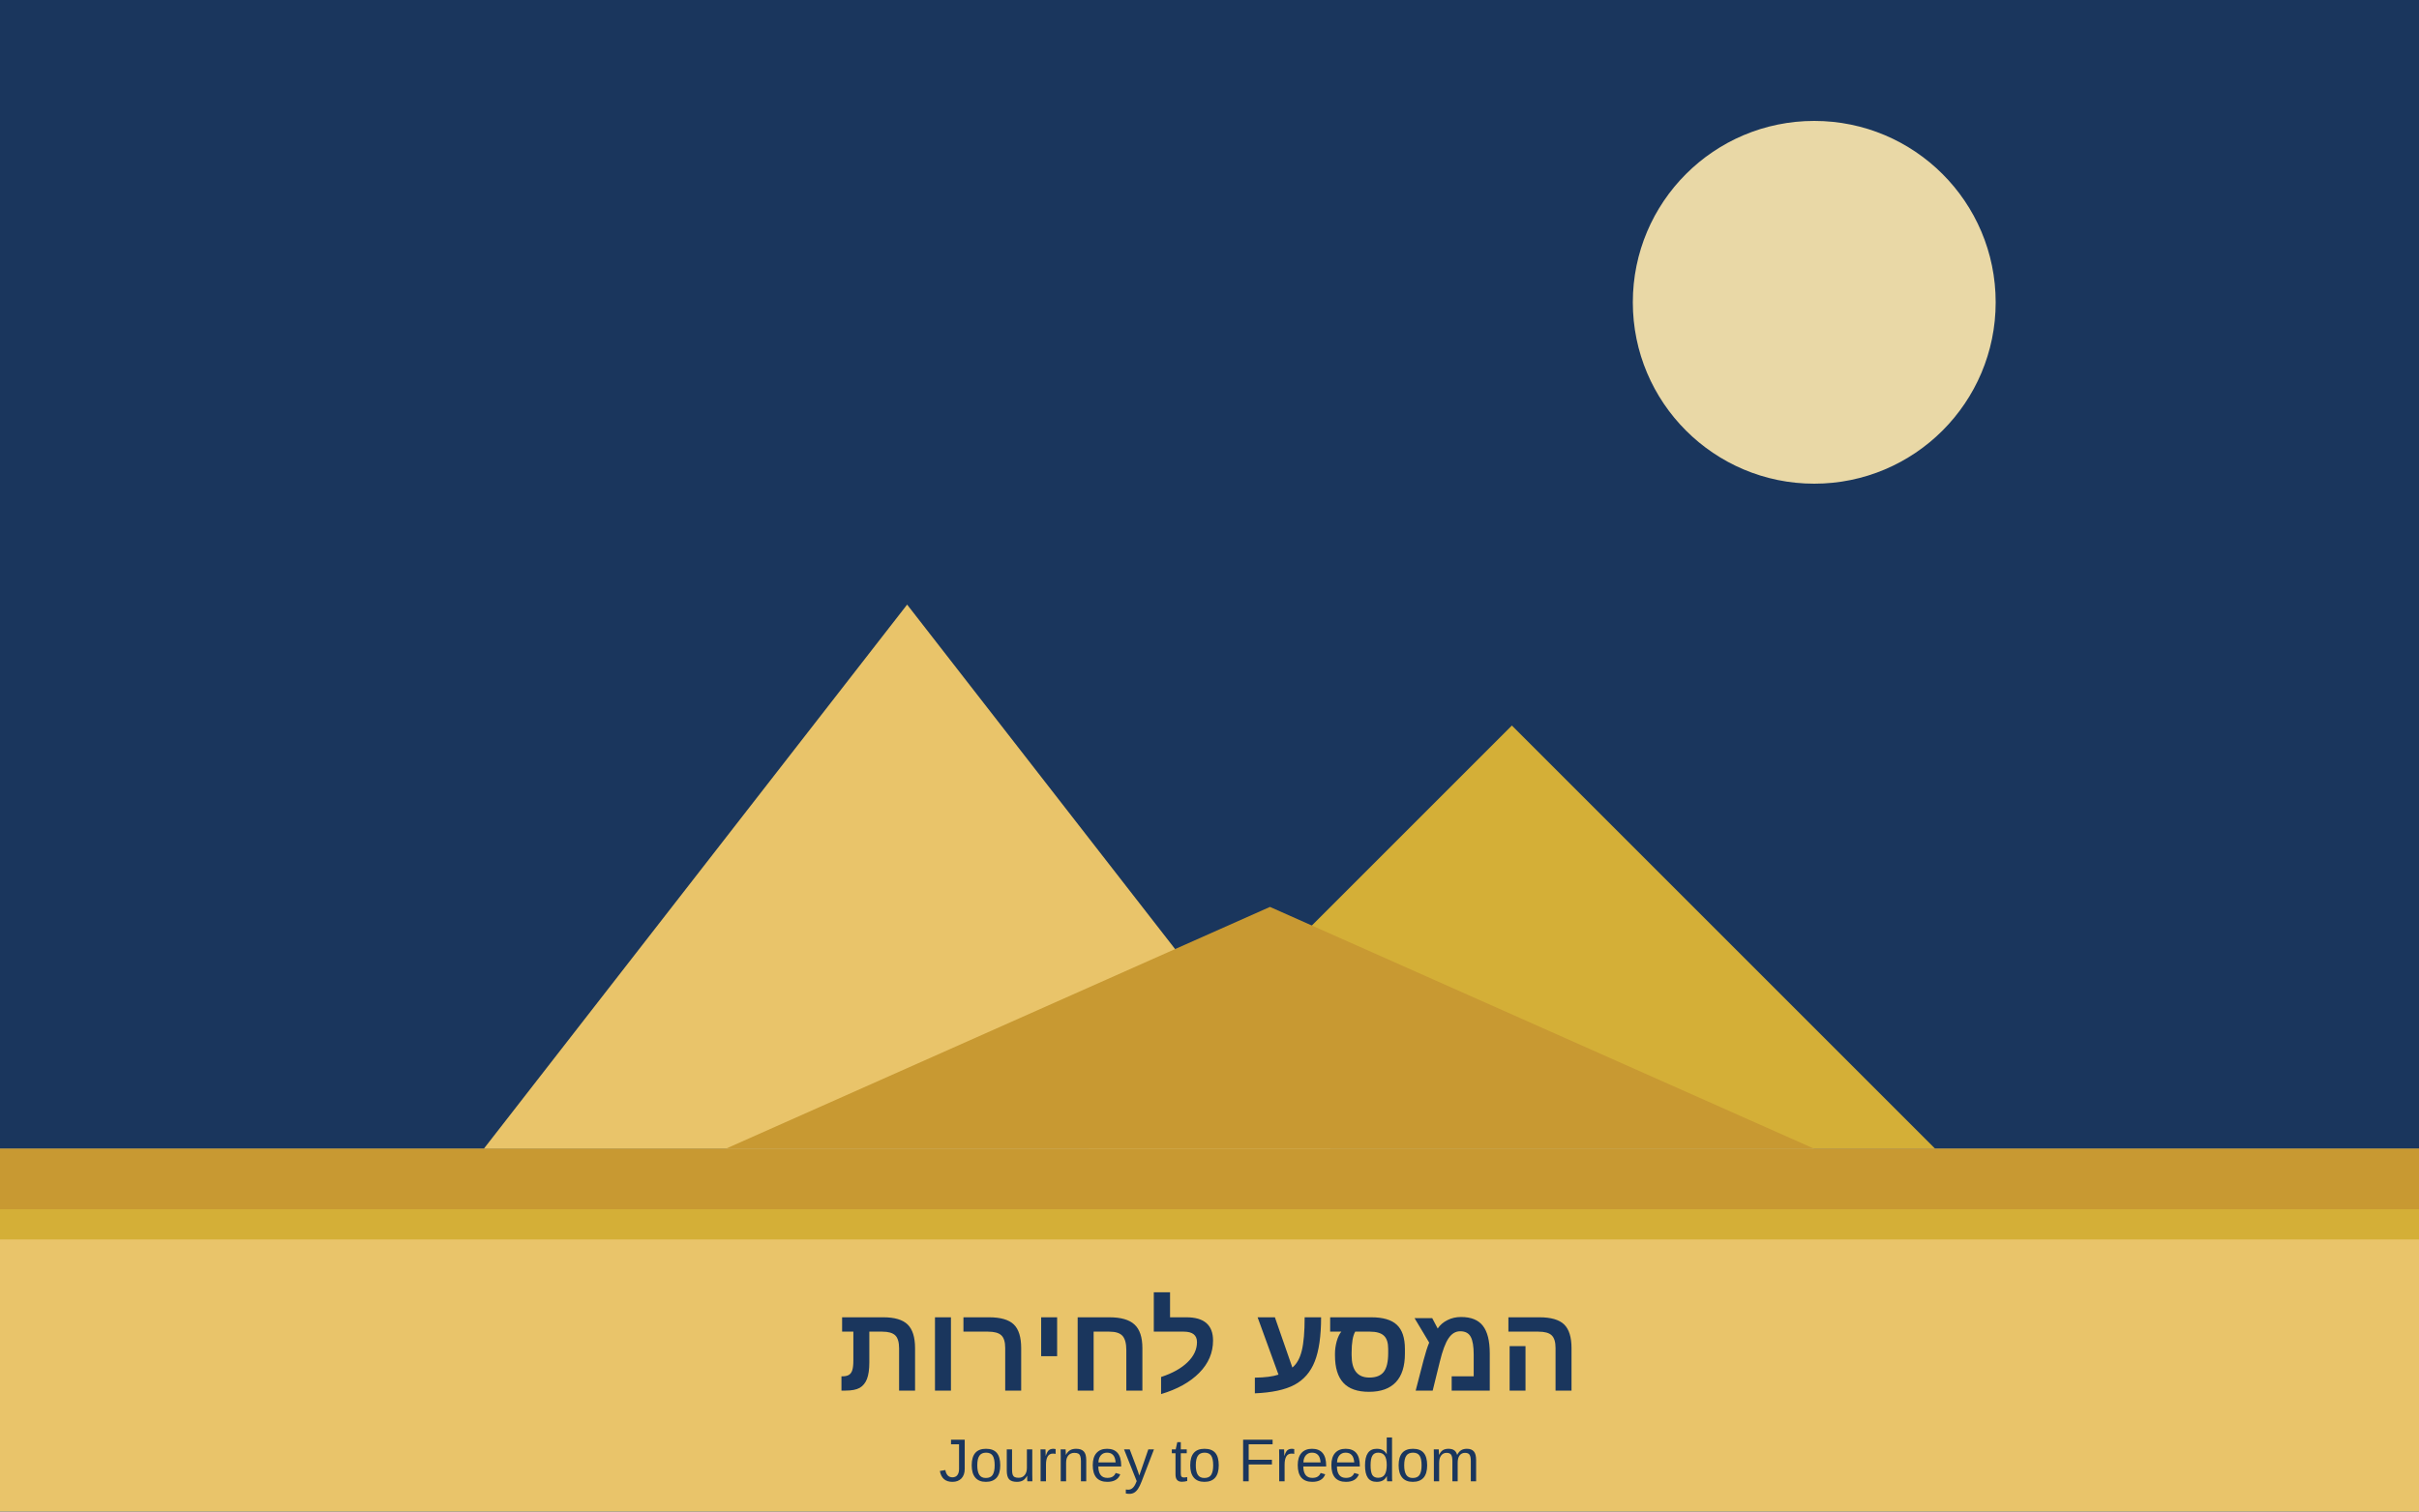
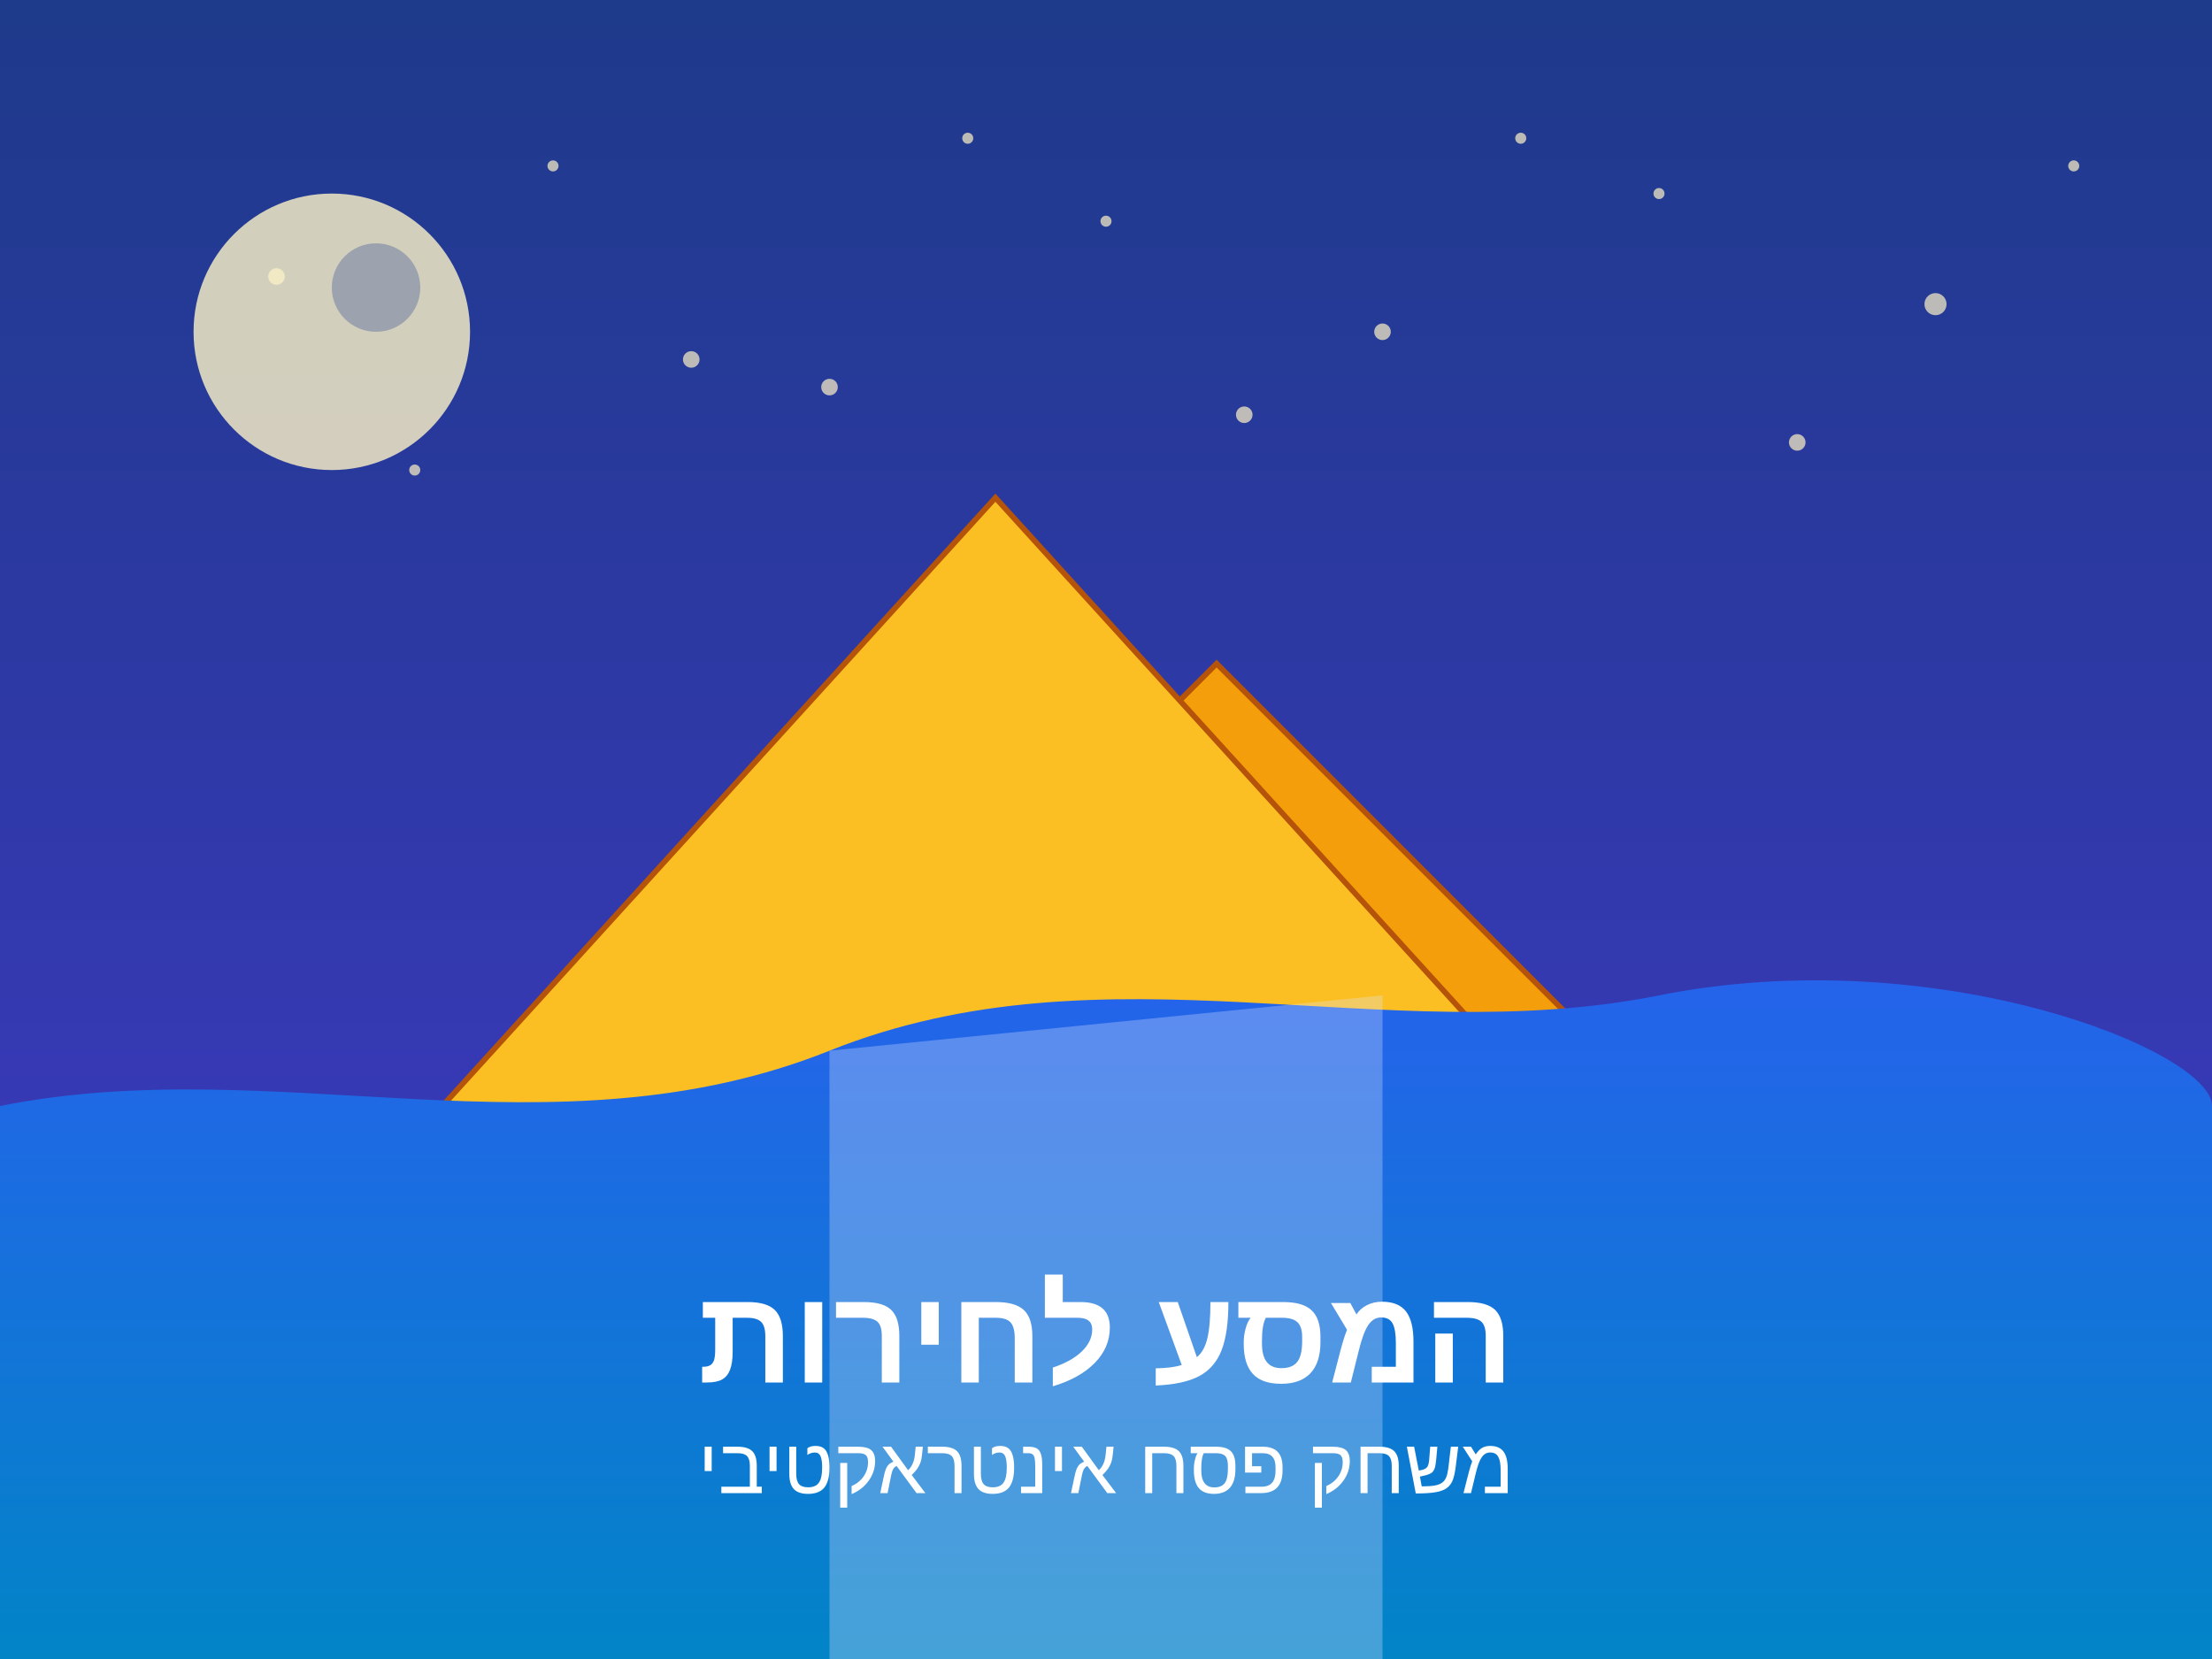
- <svg xmlns="http://www.w3.org/2000/svg" width="400" height="250" viewBox="0 0 400 250">
-   <rect width="400" height="250" fill="#1a365d" />
-   <polygon points="80,190 150,100 220,190" fill="#e9c46a" />
-   <polygon points="180,190 250,120 320,190" fill="#d4af37" />
-   <polygon points="120,190 210,150 300,190" fill="#c89932" />
-   <rect x="0" y="190" width="400" height="60" fill="#e9c46a" />
-   <rect x="0" y="190" width="400" height="10" fill="#c89932" />
-   <rect x="0" y="200" width="400" height="5" fill="#d4af37" />
-   <circle cx="300" cy="50" r="30" fill="#e9d8a6" />
-   <text x="200" y="230" font-family="Arial, sans-serif" font-size="20" font-weight="bold" text-anchor="middle" fill="#1a365d">המסע לחירות</text>
-   <text x="200" y="245" font-family="Arial, sans-serif" font-size="10" text-anchor="middle" fill="#1a365d">Journey to Freedom</text>
+ <svg xmlns="http://www.w3.org/2000/svg" width="400" height="300">
+   <defs>
+     <linearGradient id="skyGradient" x1="0%" y1="0%" x2="0%" y2="100%">
+       <stop offset="0%" stop-color="#1E3A8A" />
+       <stop offset="100%" stop-color="#4338CA" />
+     </linearGradient>
+     <linearGradient id="sandGradient" x1="0%" y1="0%" x2="0%" y2="100%">
+       <stop offset="0%" stop-color="#FBBF24" />
+       <stop offset="100%" stop-color="#F59E0B" />
+     </linearGradient>
+     <linearGradient id="waterGradient" x1="0%" y1="0%" x2="0%" y2="100%">
+       <stop offset="0%" stop-color="#2563EB" />
+       <stop offset="100%" stop-color="#0284C7" />
+     </linearGradient>
+   </defs>
+   <rect width="400" height="300" fill="url(#skyGradient)" />
+   <g fill="#FEF3C7" fill-opacity="0.7">
+     <circle cx="50" cy="50" r="1.5" />
+     <circle cx="100" cy="30" r="1" />
+     <circle cx="150" cy="70" r="1.5" />
+     <circle cx="200" cy="40" r="1" />
+     <circle cx="250" cy="60" r="1.5" />
+     <circle cx="300" cy="35" r="1" />
+     <circle cx="350" cy="55" r="2" />
+     <circle cx="75" cy="85" r="1" />
+     <circle cx="125" cy="65" r="1.5" />
+     <circle cx="175" cy="25" r="1" />
+     <circle cx="225" cy="75" r="1.5" />
+     <circle cx="275" cy="25" r="1" />
+     <circle cx="325" cy="80" r="1.5" />
+     <circle cx="375" cy="30" r="1" />
+   </g>
+   <circle cx="60" cy="60" r="25" fill="#FEF3C7" fill-opacity="0.8" />
+   <circle cx="68" cy="52" r="8" fill="#1E3A8A" fill-opacity="0.3" />
+   <polygon points="140,200 220,120 300,200" fill="#F59E0B" stroke="#B45309" stroke-width="1" />
+   <polygon points="80,200 180,90 280,200" fill="#FBBF24" stroke="#B45309" stroke-width="1" />
+   <rect x="0" y="200" width="400" height="100" fill="url(#sandGradient)" />
+   <path d="M0,200 C50,190 100,210 150,190 C200,170 250,190 300,180 C350,170 400,190 400,200 L400,300 L0,300 Z" fill="url(#waterGradient)" />
+   <path d="M150,190 L150,300 L250,300 L250,180 Z" fill="#E0E7FF" fill-opacity="0.3" />
+   <g transform="translate(200, 250)" text-anchor="middle">
+     <text font-family="Arial, sans-serif" font-size="24" fill="#FFFFFF" font-weight="bold">המסע לחירות</text>
+     <text font-family="Arial, sans-serif" font-size="14" fill="#FFFFFF" y="20">משחק פסח אינטראקטיבי</text>
+   </g>
</svg>
